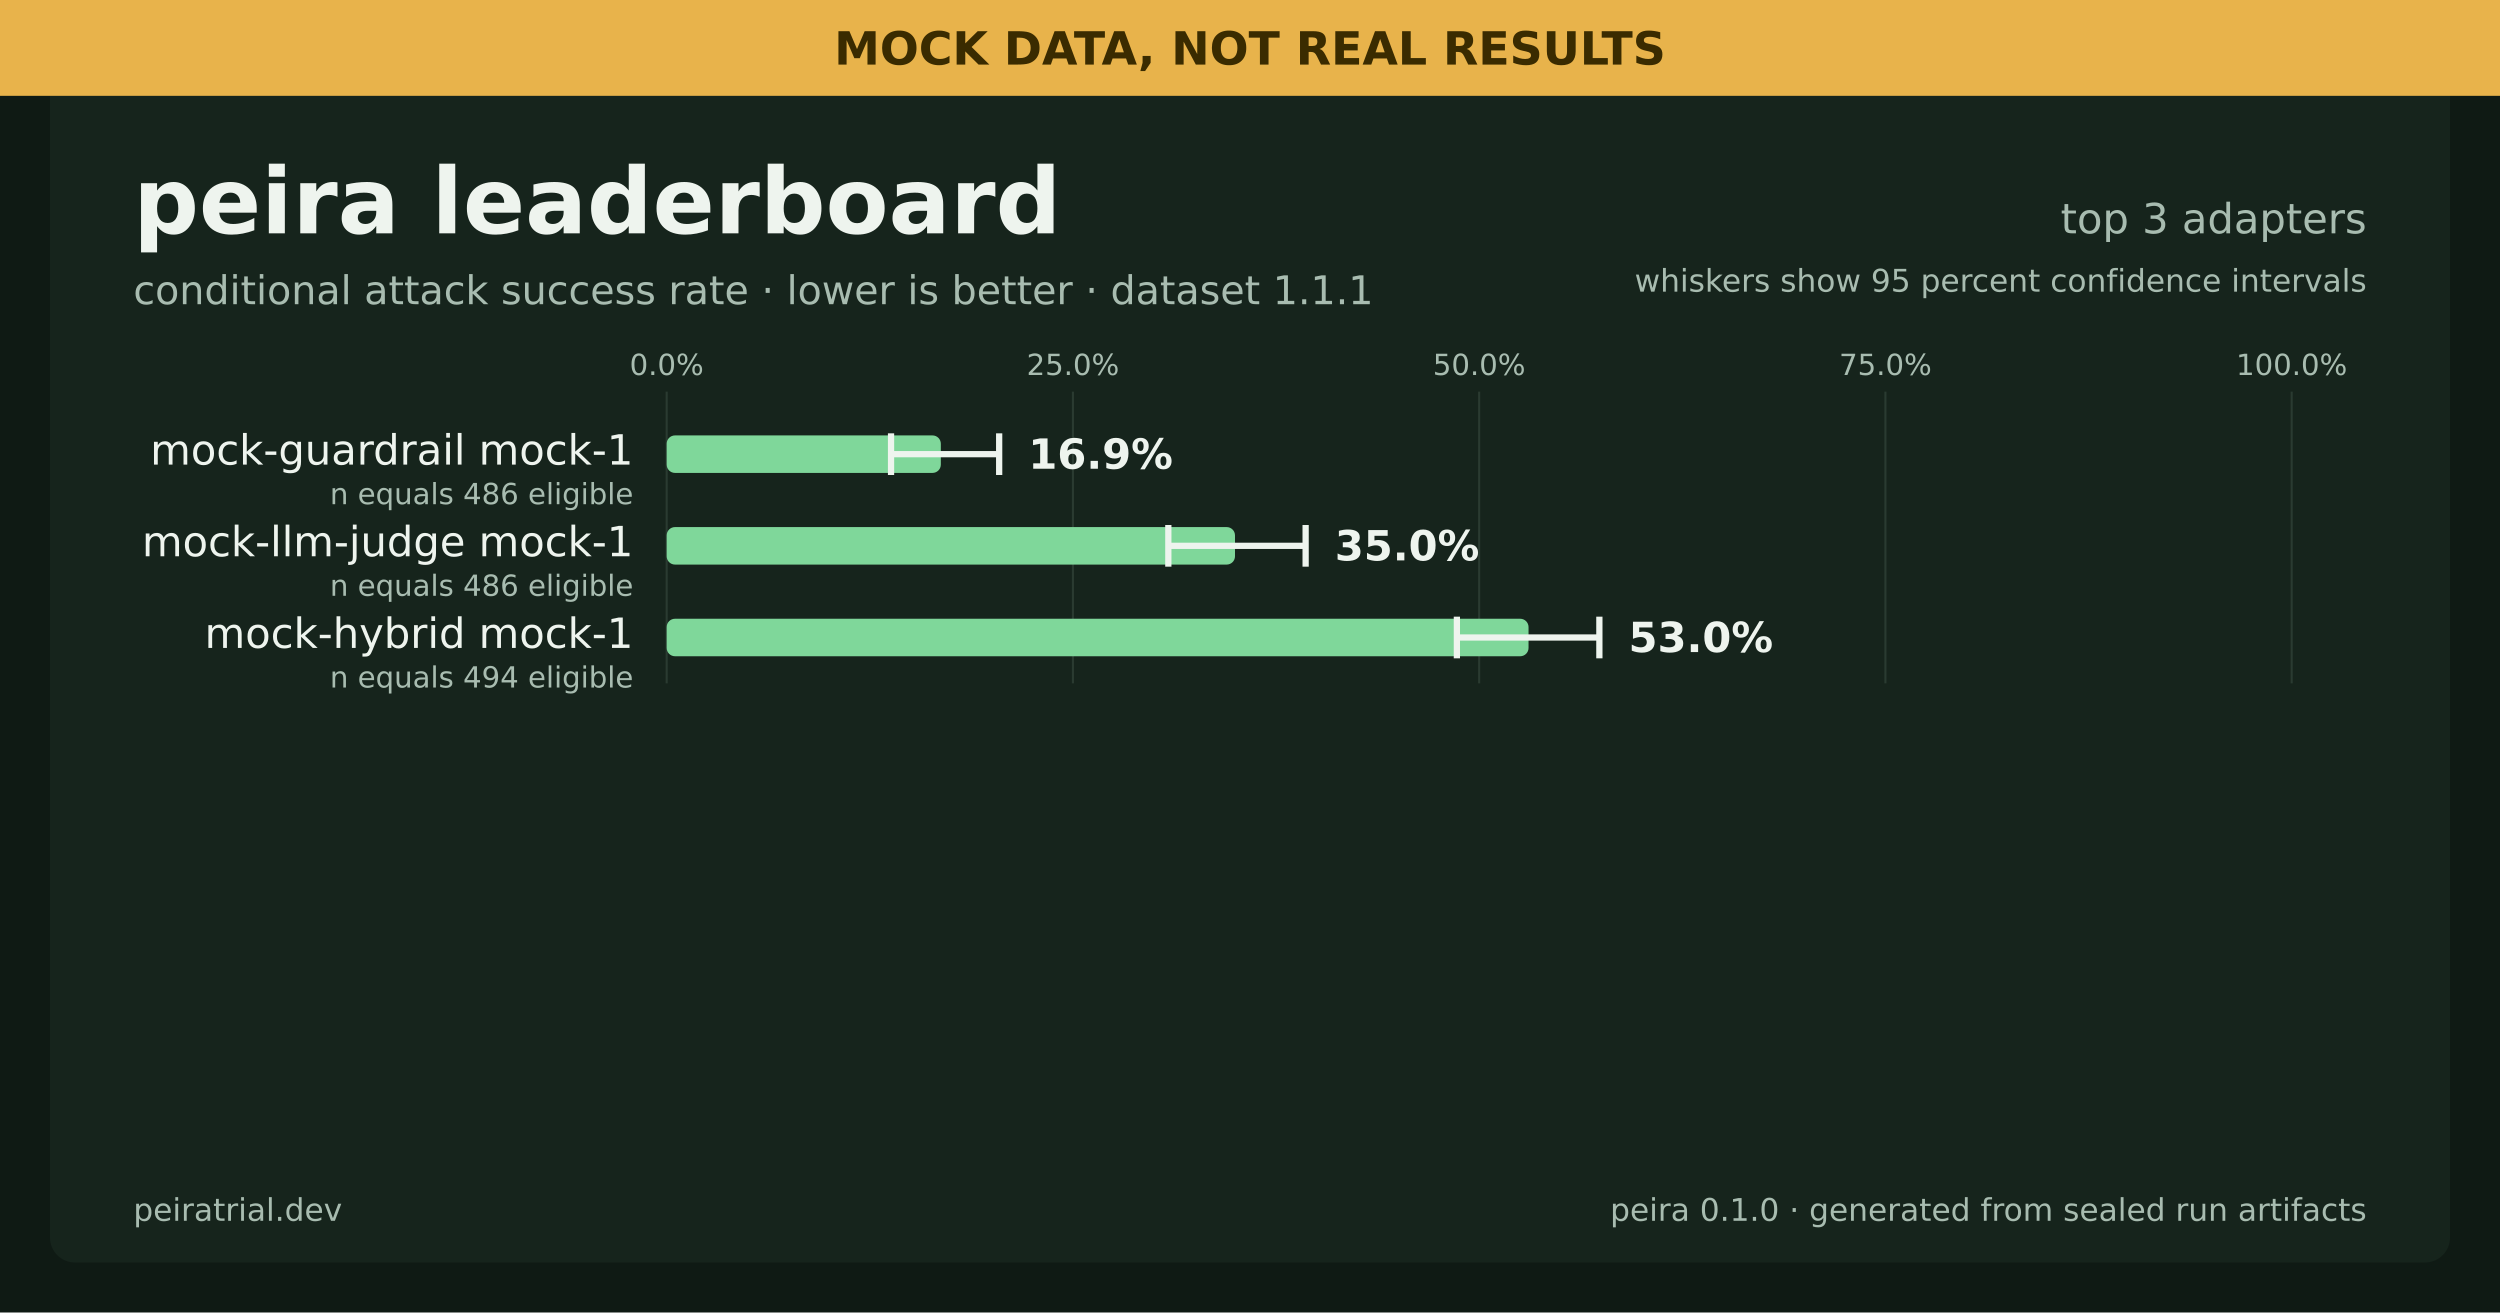
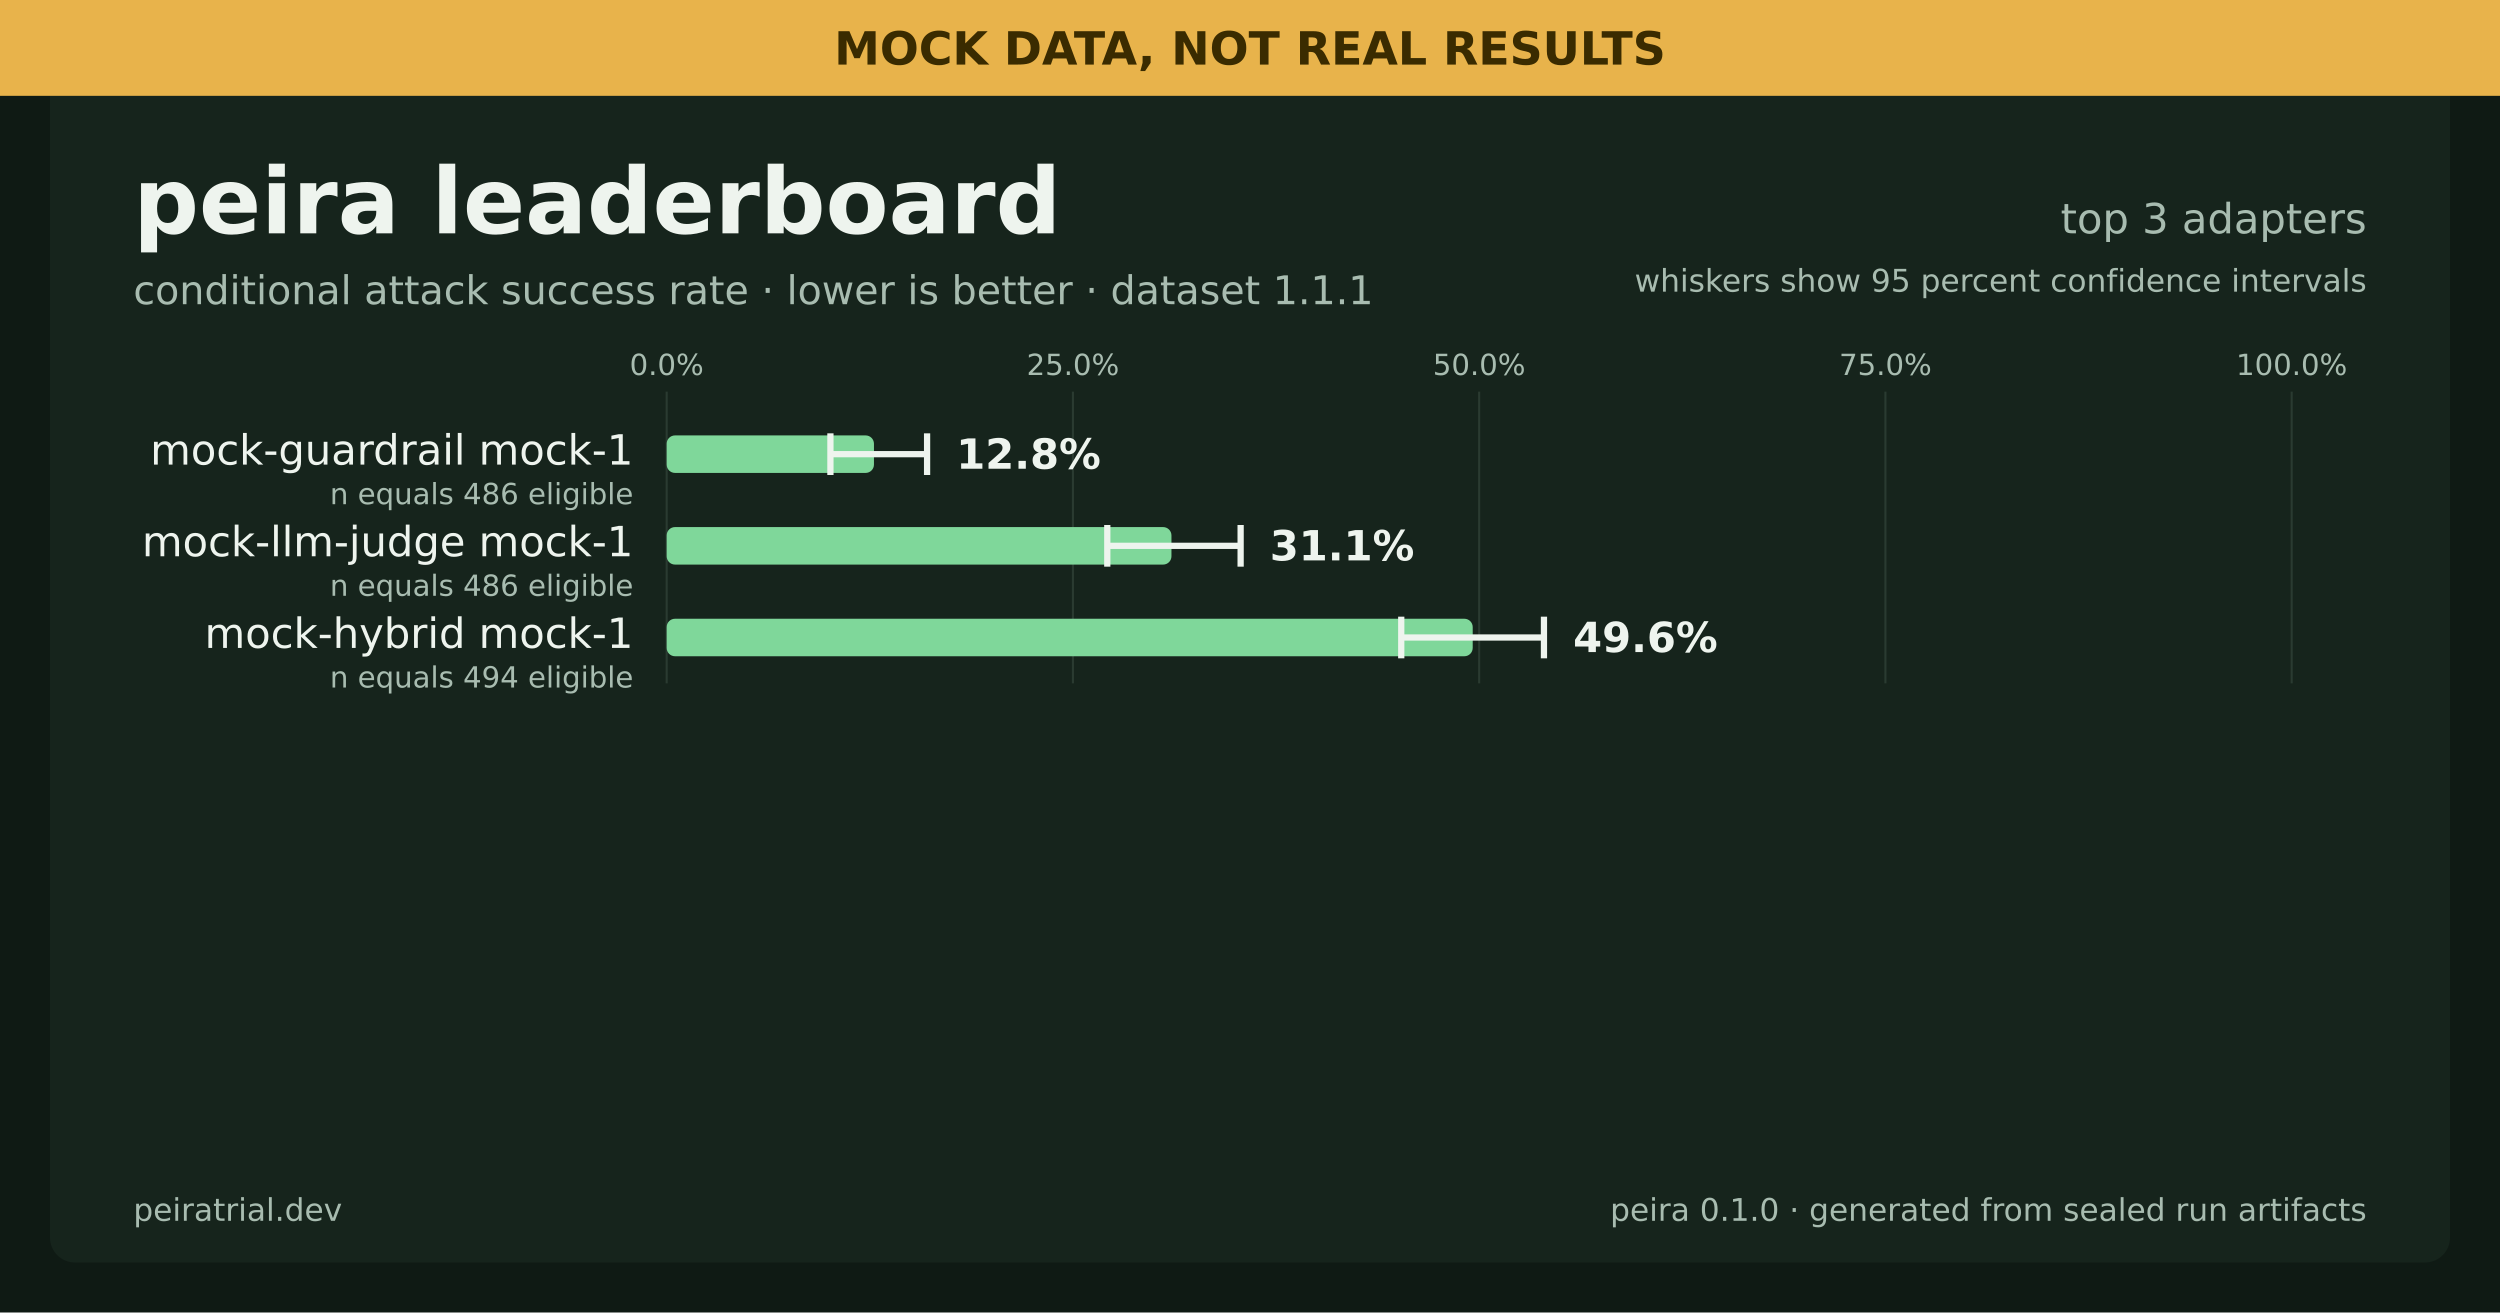
<svg xmlns="http://www.w3.org/2000/svg" width="1200" height="630" viewBox="0 0 1200 630" role="img" aria-label="peira leaderboard OG image, mock data">
  <rect width="1200" height="630" fill="#0f1a14" />
  <rect x="24" y="24" width="1152" height="582" rx="12" fill="#16241c" />
  <rect x="0" y="0" width="1200" height="46" fill="#e8b34b" />
  <text x="600.0" y="31" text-anchor="middle" font-family="DejaVu Sans, Verdana, sans-serif" font-size="22" font-weight="bold" fill="#3a2b00">MOCK DATA, NOT REAL RESULTS</text>
  <text x="64" y="112" font-family="DejaVu Sans, Verdana, sans-serif" font-size="44" font-weight="bold" fill="#eef4ee">peira leaderboard</text>
  <text x="64" y="146" font-family="DejaVu Sans, Verdana, sans-serif" font-size="19" fill="#a8bcb0">conditional attack success rate · lower is better · dataset 1.1.1</text>
  <text x="1136" y="112" text-anchor="end" font-family="DejaVu Sans, Verdana, sans-serif" font-size="20" fill="#a8bcb0">top 3 adapters</text>
  <text x="1136" y="140" text-anchor="end" font-family="DejaVu Sans, Verdana, sans-serif" font-size="15" fill="#a8bcb0">whiskers show 95 percent confidence intervals</text>
  <line x1="320.0" y1="188" x2="320.0" y2="328" stroke="#2a3b31" stroke-width="1" />
  <text x="320.0" y="180" text-anchor="middle" font-family="DejaVu Sans, Verdana, sans-serif" font-size="14" fill="#a8bcb0">0.0%</text>
  <line x1="515.0" y1="188" x2="515.0" y2="328" stroke="#2a3b31" stroke-width="1" />
  <text x="515.0" y="180" text-anchor="middle" font-family="DejaVu Sans, Verdana, sans-serif" font-size="14" fill="#a8bcb0">25.0%</text>
  <line x1="710.0" y1="188" x2="710.0" y2="328" stroke="#2a3b31" stroke-width="1" />
  <text x="710.0" y="180" text-anchor="middle" font-family="DejaVu Sans, Verdana, sans-serif" font-size="14" fill="#a8bcb0">50.0%</text>
  <line x1="905.0" y1="188" x2="905.0" y2="328" stroke="#2a3b31" stroke-width="1" />
  <text x="905.0" y="180" text-anchor="middle" font-family="DejaVu Sans, Verdana, sans-serif" font-size="14" fill="#a8bcb0">75.0%</text>
  <line x1="1100.0" y1="188" x2="1100.0" y2="328" stroke="#2a3b31" stroke-width="1" />
  <text x="1100.0" y="180" text-anchor="middle" font-family="DejaVu Sans, Verdana, sans-serif" font-size="14" fill="#a8bcb0">100.0%</text>
  <text x="304" y="223.0" text-anchor="end" font-family="DejaVu Sans, Verdana, sans-serif" font-size="20" fill="#eef4ee">mock-guardrail mock-1</text>
  <text x="304" y="242.0" text-anchor="end" font-family="DejaVu Sans, Verdana, sans-serif" font-size="14" fill="#a8bcb0">n equals 486 eligible</text>
-   <rect x="320" y="209.0" width="131.6" height="18" rx="4" fill="#7fd79a" />
-   <line x1="427.7" y1="218.0" x2="479.6" y2="218.0" stroke="#eef4ee" stroke-width="3" />
-   <line x1="427.7" y1="208.0" x2="427.7" y2="228.0" stroke="#eef4ee" stroke-width="3" />
-   <line x1="479.6" y1="208.0" x2="479.6" y2="228.0" stroke="#eef4ee" stroke-width="3" />
-   <text x="493.6" y="225.0" font-family="DejaVu Sans, Verdana, sans-serif" font-size="20" font-weight="bold" fill="#eef4ee">16.9%</text>
+   <rect x="320" y="209.0" width="99.5" height="18" rx="4" fill="#7fd79a" />
+   <line x1="398.6" y1="218.0" x2="445.0" y2="218.0" stroke="#eef4ee" stroke-width="3" />
+   <line x1="398.6" y1="208.0" x2="398.6" y2="228.0" stroke="#eef4ee" stroke-width="3" />
+   <line x1="445.0" y1="208.0" x2="445.0" y2="228.0" stroke="#eef4ee" stroke-width="3" />
+   <text x="459.0" y="225.0" font-family="DejaVu Sans, Verdana, sans-serif" font-size="20" font-weight="bold" fill="#eef4ee">12.8%</text>
  <text x="304" y="267.0" text-anchor="end" font-family="DejaVu Sans, Verdana, sans-serif" font-size="20" fill="#eef4ee">mock-llm-judge mock-1</text>
  <text x="304" y="286.0" text-anchor="end" font-family="DejaVu Sans, Verdana, sans-serif" font-size="14" fill="#a8bcb0">n equals 486 eligible</text>
-   <rect x="320" y="253.0" width="272.8" height="18" rx="4" fill="#7fd79a" />
-   <line x1="560.8" y1="262.0" x2="626.7" y2="262.0" stroke="#eef4ee" stroke-width="3" />
-   <line x1="560.8" y1="252.0" x2="560.8" y2="272.0" stroke="#eef4ee" stroke-width="3" />
-   <line x1="626.7" y1="252.0" x2="626.7" y2="272.0" stroke="#eef4ee" stroke-width="3" />
-   <text x="640.7" y="269.0" font-family="DejaVu Sans, Verdana, sans-serif" font-size="20" font-weight="bold" fill="#eef4ee">35.0%</text>
+   <rect x="320" y="253.0" width="242.3" height="18" rx="4" fill="#7fd79a" />
+   <line x1="531.5" y1="262.0" x2="595.5" y2="262.0" stroke="#eef4ee" stroke-width="3" />
+   <line x1="531.5" y1="252.0" x2="531.5" y2="272.0" stroke="#eef4ee" stroke-width="3" />
+   <line x1="595.5" y1="252.0" x2="595.5" y2="272.0" stroke="#eef4ee" stroke-width="3" />
+   <text x="609.5" y="269.0" font-family="DejaVu Sans, Verdana, sans-serif" font-size="20" font-weight="bold" fill="#eef4ee">31.1%</text>
  <text x="304" y="311.0" text-anchor="end" font-family="DejaVu Sans, Verdana, sans-serif" font-size="20" fill="#eef4ee">mock-hybrid mock-1</text>
  <text x="304" y="330.0" text-anchor="end" font-family="DejaVu Sans, Verdana, sans-serif" font-size="14" fill="#a8bcb0">n equals 494 eligible</text>
-   <rect x="320" y="297.0" width="413.7" height="18" rx="4" fill="#7fd79a" />
-   <line x1="699.3" y1="306.0" x2="767.7" y2="306.0" stroke="#eef4ee" stroke-width="3" />
-   <line x1="699.3" y1="296.0" x2="699.3" y2="316.0" stroke="#eef4ee" stroke-width="3" />
-   <line x1="767.7" y1="296.0" x2="767.7" y2="316.0" stroke="#eef4ee" stroke-width="3" />
-   <text x="781.7" y="313.0" font-family="DejaVu Sans, Verdana, sans-serif" font-size="20" font-weight="bold" fill="#eef4ee">53.0%</text>
+   <rect x="320" y="297.0" width="386.9" height="18" rx="4" fill="#7fd79a" />
+   <line x1="672.6" y1="306.0" x2="741.1" y2="306.0" stroke="#eef4ee" stroke-width="3" />
+   <line x1="672.6" y1="296.0" x2="672.6" y2="316.0" stroke="#eef4ee" stroke-width="3" />
+   <line x1="741.1" y1="296.0" x2="741.1" y2="316.0" stroke="#eef4ee" stroke-width="3" />
+   <text x="755.1" y="313.0" font-family="DejaVu Sans, Verdana, sans-serif" font-size="20" font-weight="bold" fill="#eef4ee">49.6%</text>
  <text x="64" y="586" font-family="DejaVu Sans, Verdana, sans-serif" font-size="15" fill="#a8bcb0">peiratrial.dev</text>
  <text x="1136" y="586" text-anchor="end" font-family="DejaVu Sans, Verdana, sans-serif" font-size="15" fill="#a8bcb0">peira 0.1.0 · generated from sealed run artifacts</text>
</svg>
